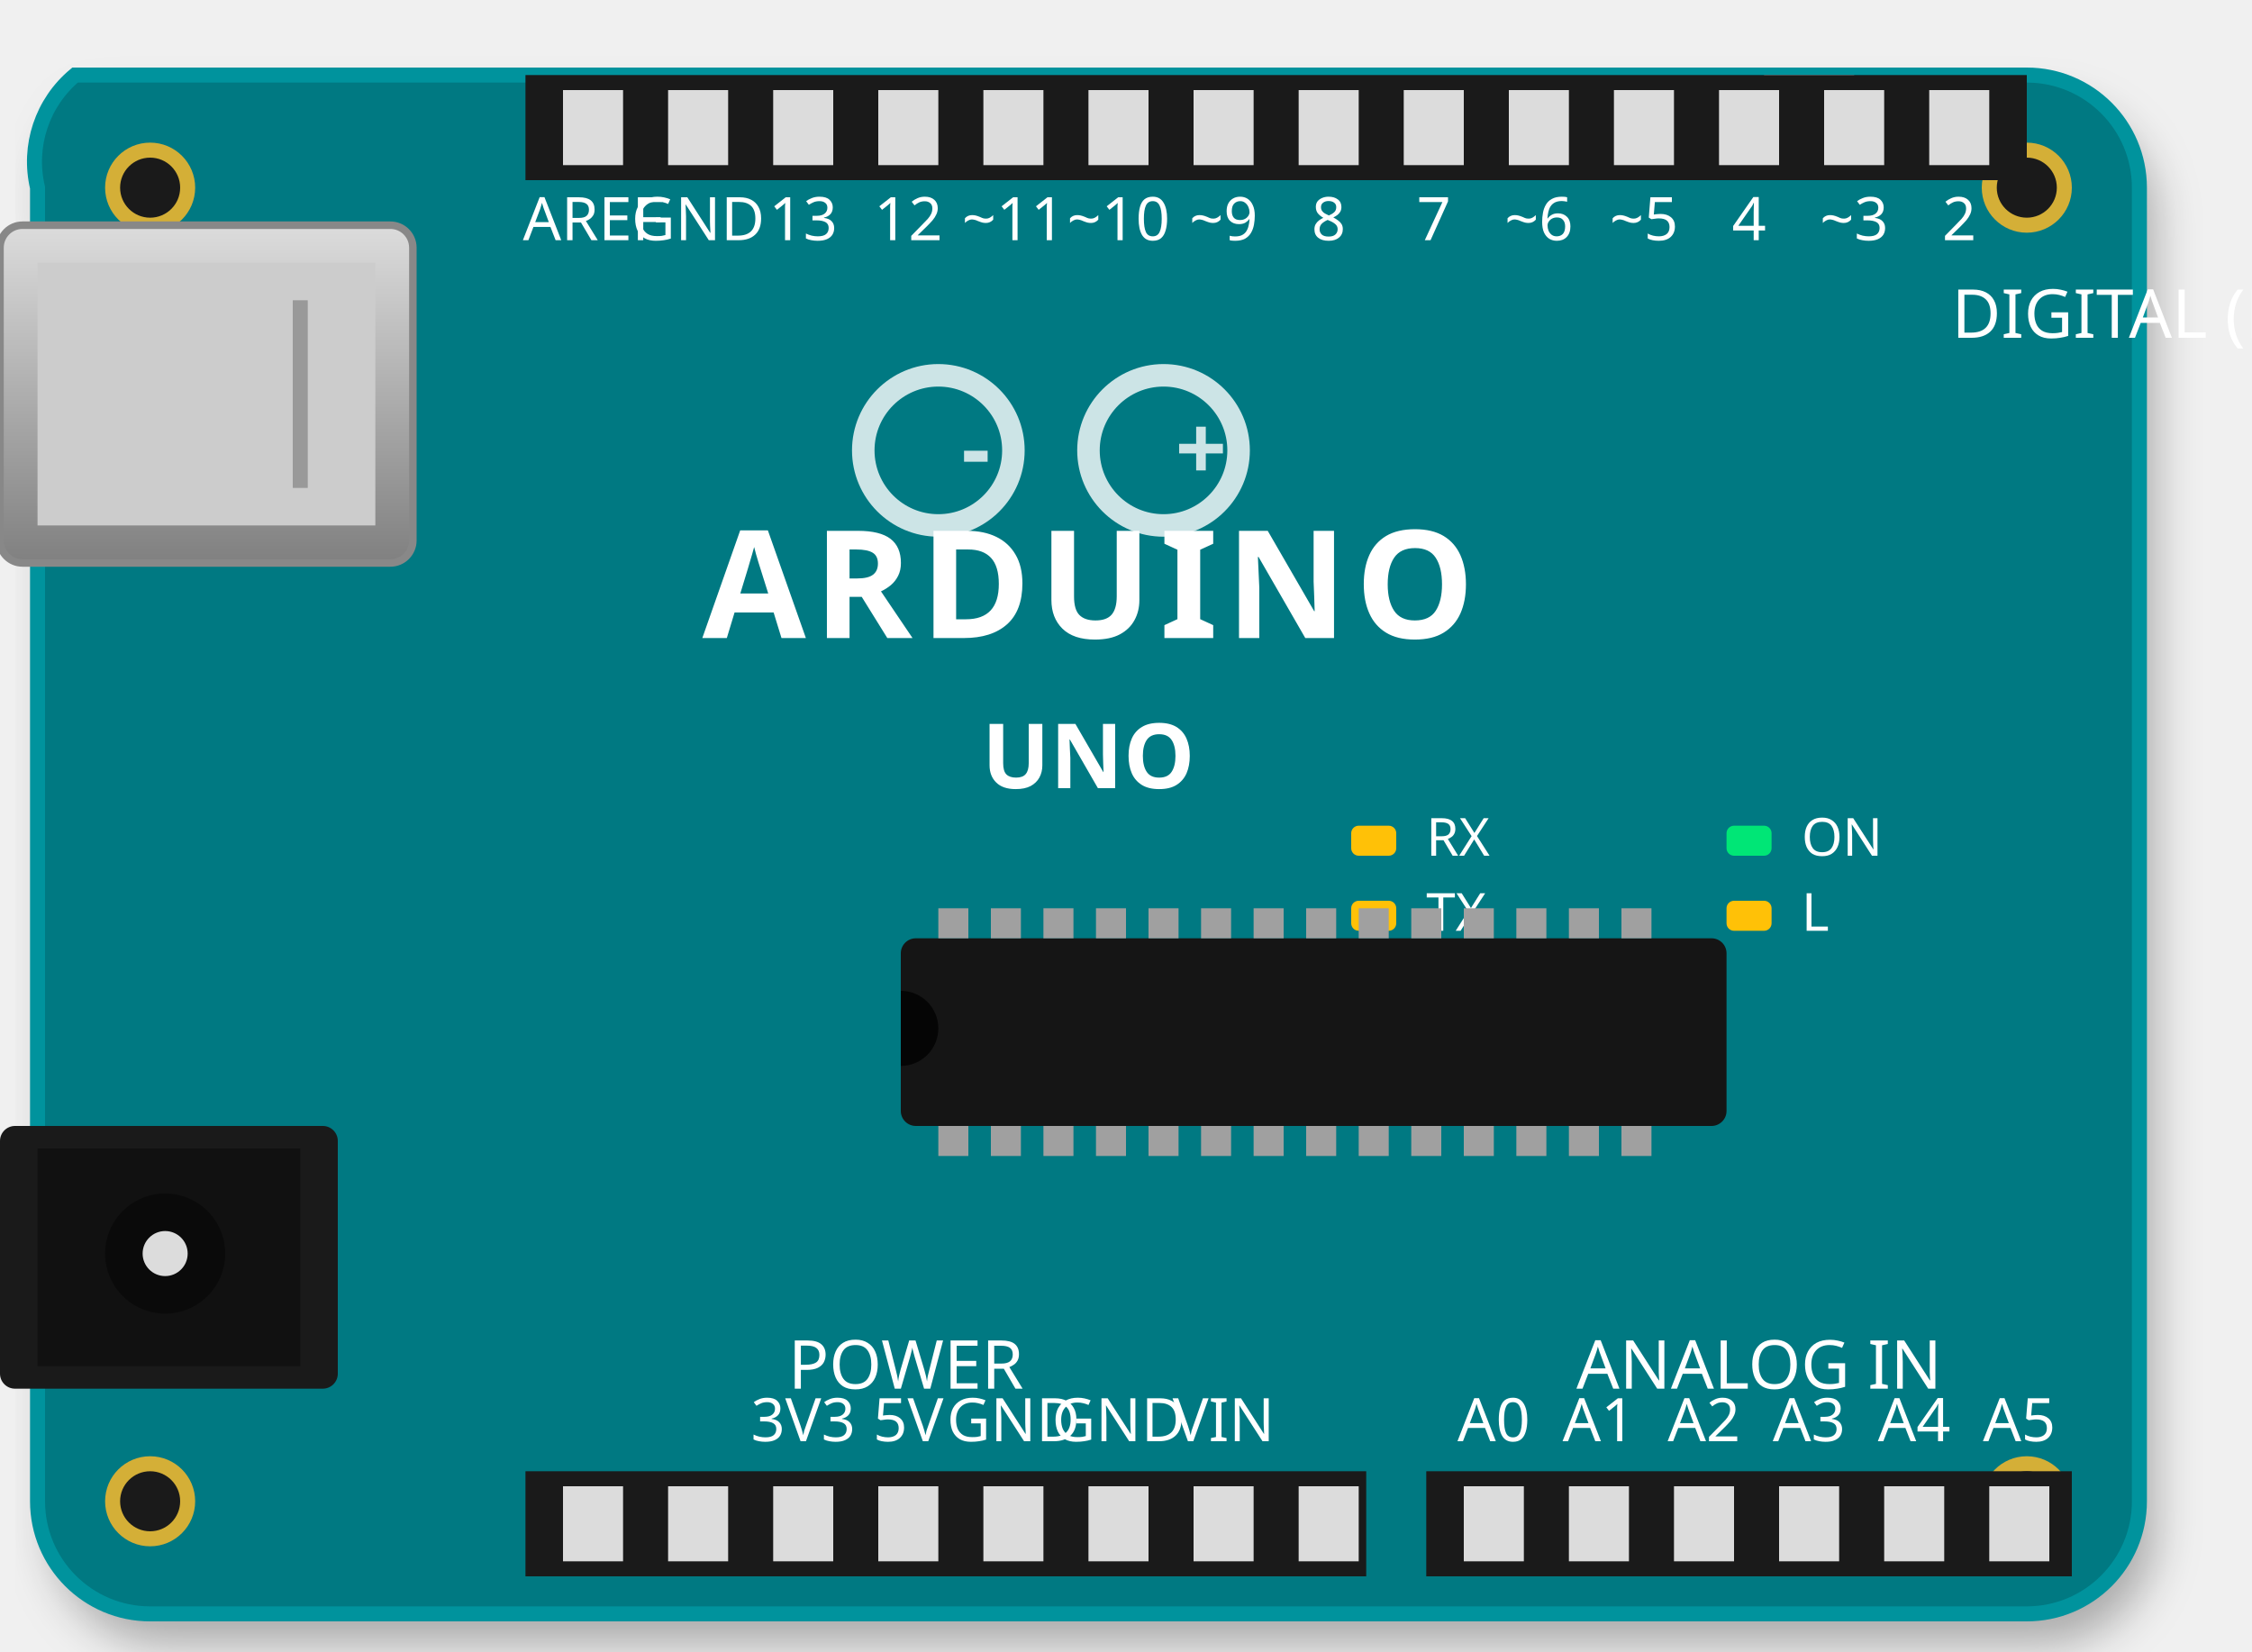
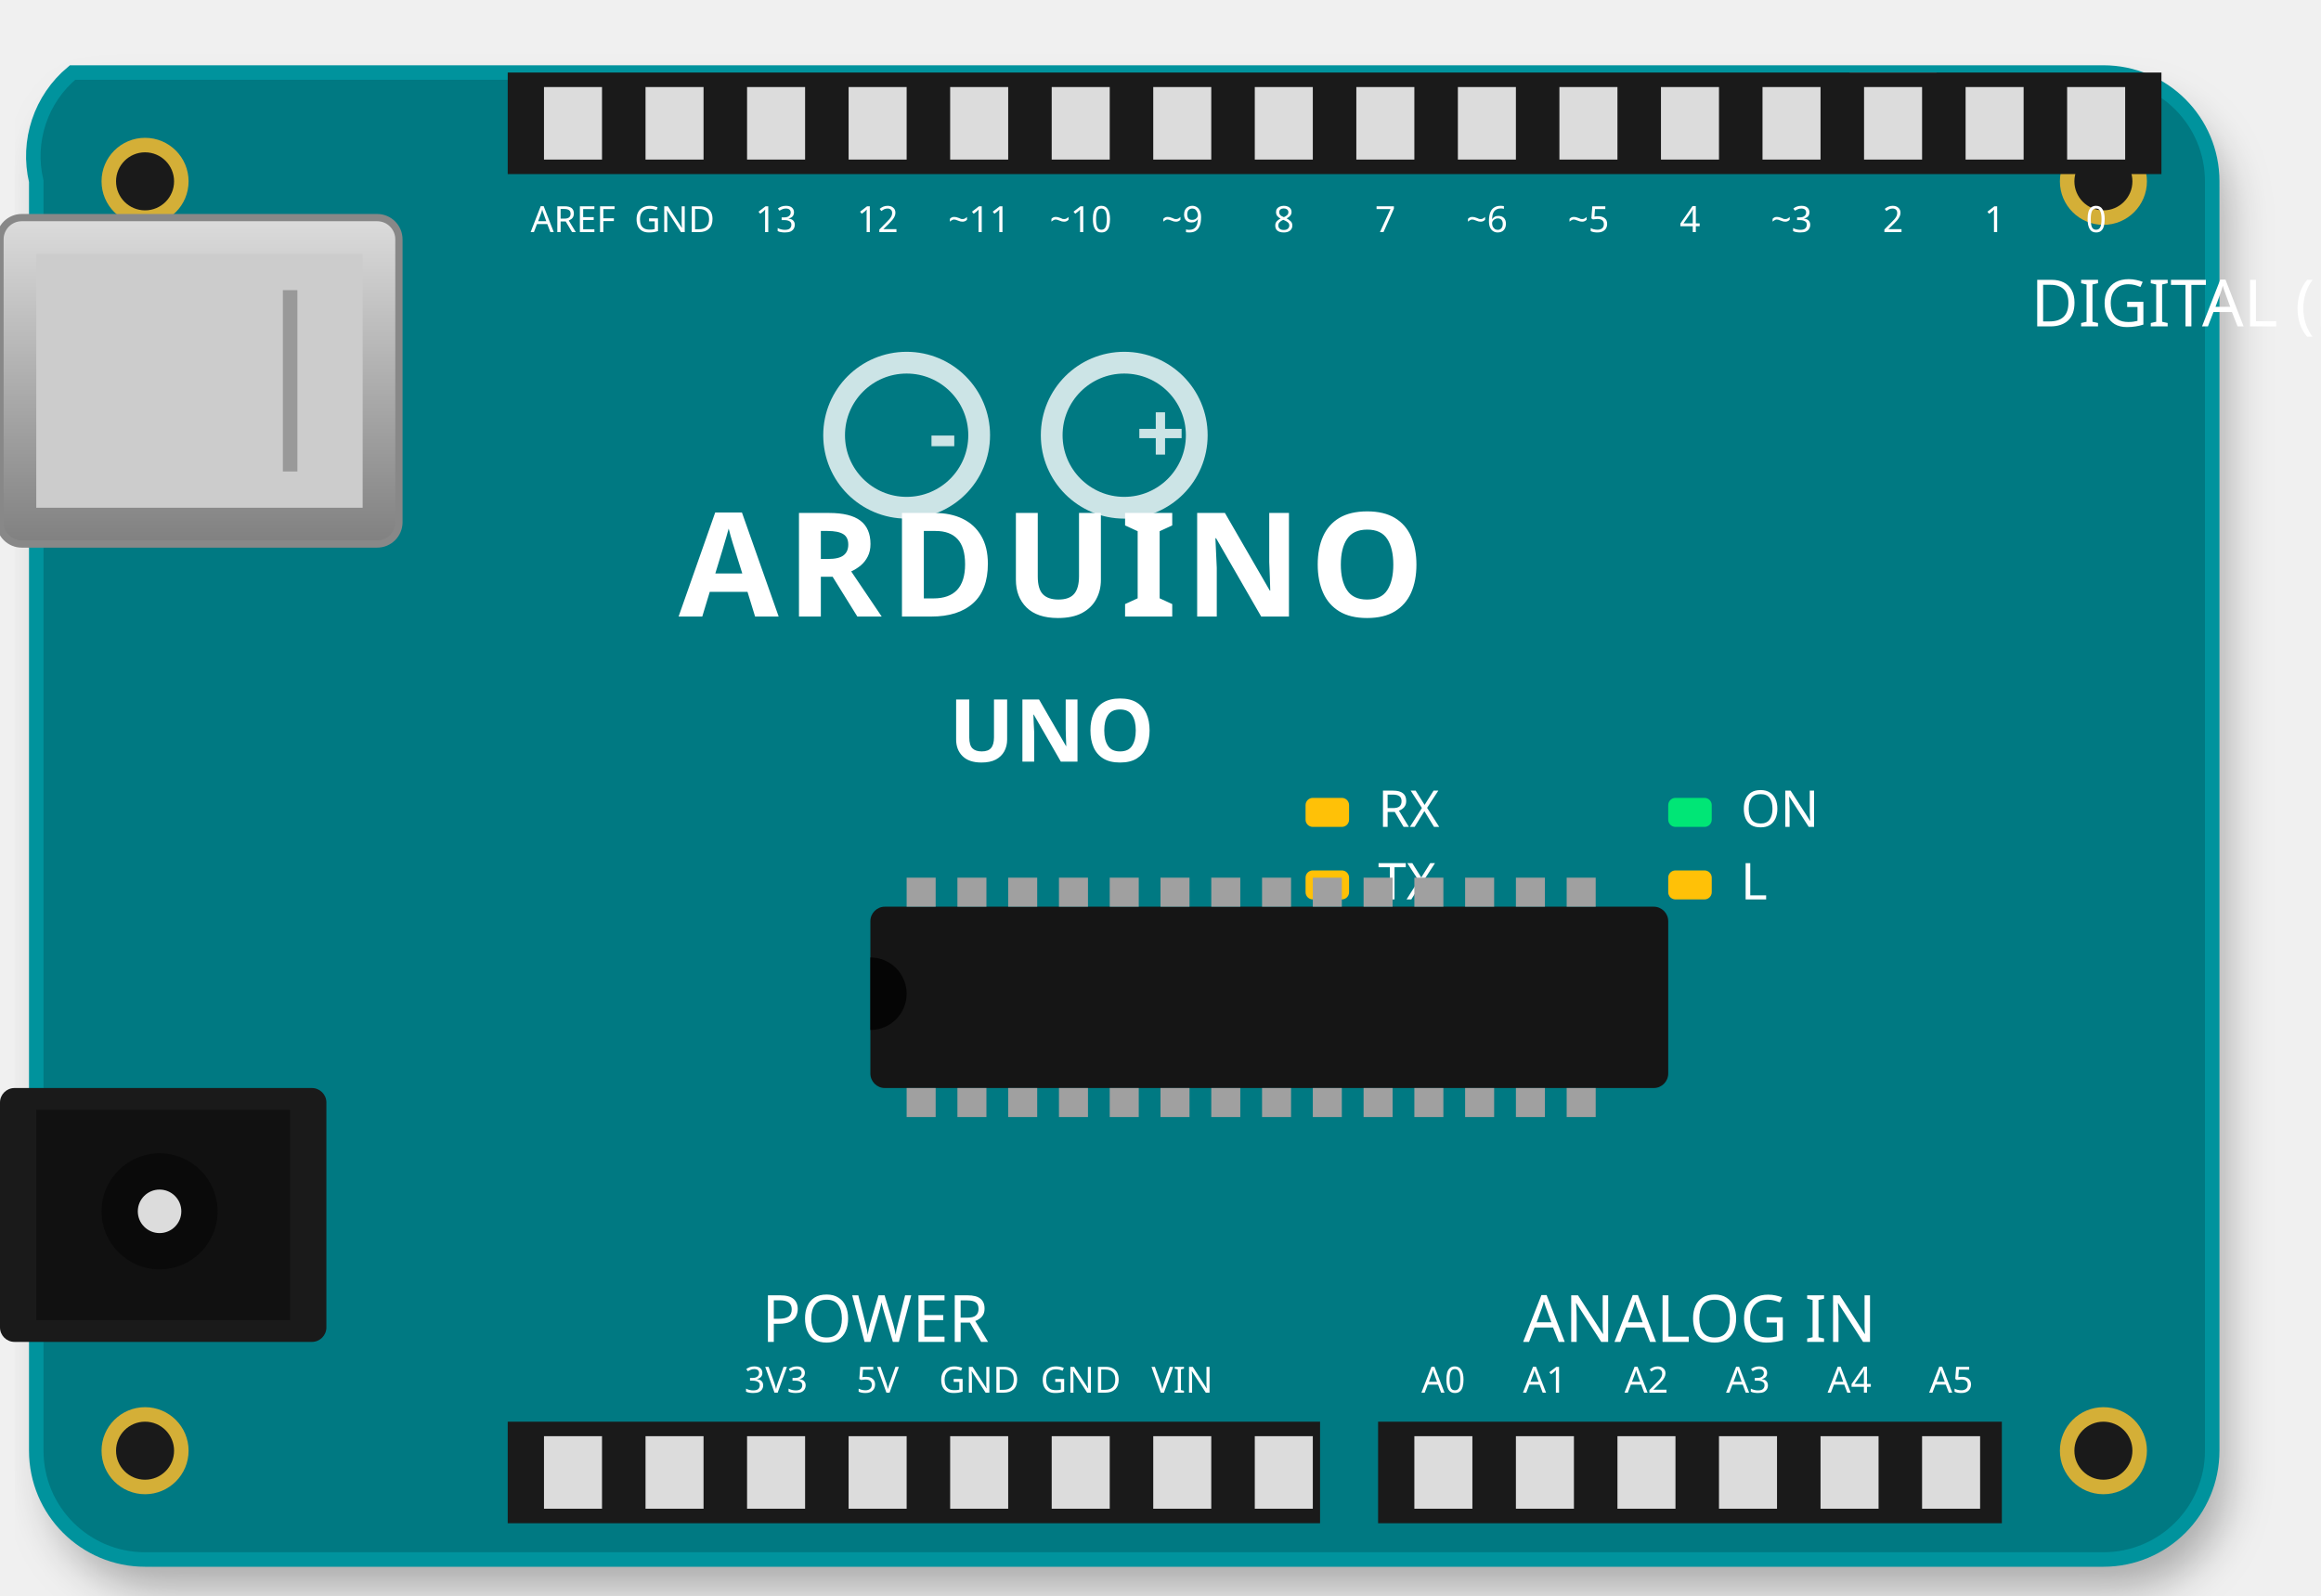
- <svg xmlns="http://www.w3.org/2000/svg" viewBox="0 0 300 220" width="300" height="220">
+ <svg xmlns="http://www.w3.org/2000/svg" viewBox="0 0 320 220" width="320" height="220">
  <defs>
    <linearGradient id="usbGrad" x1="0%" y1="0%" x2="0%" y2="100%">
      <stop offset="0%" stop-color="#DCDCDC" />
      <stop offset="100%" stop-color="#808080" />
    </linearGradient>
    <filter id="dropShadow" x="-10%" y="-10%" width="130%" height="130%">
      <feDropShadow dx="2" dy="4" stdDeviation="3" flood-color="#000000" flood-opacity="0.3" />
    </filter>
  </defs>
-   <path d="M 10 10 L 270 10 A 15 15 0 0 1 285 25 L 285 200 A 15 15 0 0 1 270 215 L 20 215 A 15 15 0 0 1 5 200 L 5 25 A 15 15 0 0 1 10 10 Z" fill="#007982" filter="url(#dropShadow)" />
-   <path d="M 10 10 L 270 10 A 15 15 0 0 1 285 25 L 285 200 A 15 15 0 0 1 270 215 L 20 215 A 15 15 0 0 1 5 200 L 5 25 A 15 15 0 0 1 10 10 Z" fill="none" stroke="#00939d" stroke-width="2" />
+   <path d="M 10 10 L 290 10 A 15 15 0 0 1 305 25 L 305 200 A 15 15 0 0 1 290 215 L 20 215 A 15 15 0 0 1 5 200 L 5 25 A 15 15 0 0 1 10 10 Z" fill="#007982" filter="url(#dropShadow)" />
+   <path d="M 10 10 L 290 10 A 15 15 0 0 1 305 25 L 305 200 A 15 15 0 0 1 290 215 L 20 215 A 15 15 0 0 1 5 200 L 5 25 A 15 15 0 0 1 10 10 Z" fill="none" stroke="#00939d" stroke-width="2" />
  <circle cx="20" cy="25" r="5" fill="#1A1A1A" stroke="#D4AF37" stroke-width="2" />
-   <circle cx="270" cy="25" r="5" fill="#1A1A1A" stroke="#D4AF37" stroke-width="2" />
-   <circle cx="270" cy="200" r="5" fill="#1A1A1A" stroke="#D4AF37" stroke-width="2" />
+   <circle cx="290" cy="25" r="5" fill="#1A1A1A" stroke="#D4AF37" stroke-width="2" />
+   <circle cx="290" cy="200" r="5" fill="#1A1A1A" stroke="#D4AF37" stroke-width="2" />
  <circle cx="20" cy="200" r="5" fill="#1A1A1A" stroke="#D4AF37" stroke-width="2" />
  <path d="M 135 60 a 10 10 0 1 1 -20 0 a 10 10 0 1 1 20 0 z m 30 0 a 10 10 0 1 1 -20 0 a 10 10 0 1 1 20 0 z" fill="none" stroke="#FFFFFF" stroke-width="3" opacity="0.8" />
  <text x="130" y="64" font-family="sans-serif" font-size="12" font-weight="bold" fill="#ffffff" text-anchor="middle" opacity="0.8">-</text>
  <text x="160" y="64" font-family="sans-serif" font-size="12" font-weight="bold" fill="#ffffff" text-anchor="middle" opacity="0.8">+</text>
  <text x="145" y="85" font-family="sans-serif" font-size="20" font-weight="bold" fill="#ffffff" text-anchor="middle" letter-spacing="1">ARDUINO</text>
  <text x="145" y="105" font-family="sans-serif" font-size="12" font-weight="bold" fill="#ffffff" text-anchor="middle">UNO</text>
-   <text x="260" y="45" font-family="sans-serif" font-size="9" fill="#ffffff">DIGITAL (PWM~)</text>
+   <text x="280" y="45" font-family="sans-serif" font-size="9" fill="#ffffff">DIGITAL (PWM~)</text>
  <text x="210" y="185" font-family="sans-serif" font-size="9" fill="#ffffff">ANALOG IN</text>
  <text x="105" y="185" font-family="sans-serif" font-size="9" fill="#ffffff">POWER</text>
  <rect x="0" y="30" width="55" height="45" fill="url(#usbGrad)" rx="3" stroke="#888" stroke-width="1" />
  <rect x="5" y="35" width="45" height="35" fill="#CCCCCC" />
  <path d="M 40 40 v 25" stroke="#999" stroke-width="2" />
  <rect x="0" y="150" width="45" height="35" fill="#1A1A1A" rx="2" />
  <rect x="5" y="153" width="35" height="29" fill="#111" />
  <circle cx="22" cy="167" r="8" fill="#0A0A0A" />
  <circle cx="22" cy="167" r="3" fill="#DCDCDC" />
-   <rect x="235" y="10" width="12" height="12" fill="#E0E0E0" />
-   <circle cx="241" cy="16" r="4" fill="#F44336" />
+   <rect x="255" y="10" width="12" height="12" fill="#E0E0E0" />
+   <circle cx="261" cy="16" r="4" fill="#F44336" />
  <rect x="180" y="110" width="6" height="4" fill="#FFC107" rx="1" />
  <text x="190" y="114" font-family="sans-serif" font-size="7" fill="#ffffff">RX</text>
  <rect x="180" y="120" width="6" height="4" fill="#FFC107" rx="1" />
  <text x="190" y="124" font-family="sans-serif" font-size="7" fill="#ffffff">TX</text>
  <rect x="230" y="110" width="6" height="4" fill="#00E676" rx="1" />
  <text x="240" y="114" font-family="sans-serif" font-size="7" fill="#ffffff">ON</text>
  <rect x="230" y="120" width="6" height="4" fill="#FFC107" rx="1" />
  <text x="240" y="124" font-family="sans-serif" font-size="7" fill="#ffffff">L</text>
  <rect x="120" y="125" width="110" height="25" fill="#151515" rx="2" />
  <path d="M 120 132 a 5 5 0 0 1 0 10" fill="#050505" />
  <g fill="#A0A0A0">
    <rect x="125" y="121" width="4" height="4" />
    <rect x="132" y="121" width="4" height="4" />
    <rect x="139" y="121" width="4" height="4" />
    <rect x="146" y="121" width="4" height="4" />
    <rect x="153" y="121" width="4" height="4" />
    <rect x="160" y="121" width="4" height="4" />
    <rect x="167" y="121" width="4" height="4" />
    <rect x="174" y="121" width="4" height="4" />
    <rect x="181" y="121" width="4" height="4" />
    <rect x="188" y="121" width="4" height="4" />
    <rect x="195" y="121" width="4" height="4" />
    <rect x="202" y="121" width="4" height="4" />
    <rect x="209" y="121" width="4" height="4" />
    <rect x="216" y="121" width="4" height="4" />
    <rect x="125" y="150" width="4" height="4" />
    <rect x="132" y="150" width="4" height="4" />
    <rect x="139" y="150" width="4" height="4" />
    <rect x="146" y="150" width="4" height="4" />
    <rect x="153" y="150" width="4" height="4" />
    <rect x="160" y="150" width="4" height="4" />
    <rect x="167" y="150" width="4" height="4" />
    <rect x="174" y="150" width="4" height="4" />
    <rect x="181" y="150" width="4" height="4" />
    <rect x="188" y="150" width="4" height="4" />
    <rect x="195" y="150" width="4" height="4" />
    <rect x="202" y="150" width="4" height="4" />
    <rect x="209" y="150" width="4" height="4" />
    <rect x="216" y="150" width="4" height="4" />
  </g>
  <g id="top-headers">
-     <rect x="70" y="10" width="200" height="14" fill="#1A1A1A" />
+     <rect x="70" y="10" width="228" height="14" fill="#1A1A1A" />
    <g fill="#DCDCDC">
      <rect x="75" y="12" width="8" height="10" />
      <rect x="89" y="12" width="8" height="10" />
      <rect x="103" y="12" width="8" height="10" />
      <rect x="117" y="12" width="8" height="10" />
      <rect x="131" y="12" width="8" height="10" />
      <rect x="145" y="12" width="8" height="10" />
      <rect x="159" y="12" width="8" height="10" />
      <rect x="173" y="12" width="8" height="10" />
      <rect x="187" y="12" width="8" height="10" />
      <rect x="201" y="12" width="8" height="10" />
      <rect x="215" y="12" width="8" height="10" />
      <rect x="229" y="12" width="8" height="10" />
      <rect x="243" y="12" width="8" height="10" />
      <rect x="257" y="12" width="8" height="10" />
+       <rect x="271" y="12" width="8" height="10" />
+       <rect x="285" y="12" width="8" height="10" />
    </g>
-     <text x="79" y="32" font-family="sans-serif" font-size="8" fill="#fff" text-anchor="middle">AREF</text>
-     <text x="93" y="32" font-family="sans-serif" font-size="8" fill="#fff" text-anchor="middle">GND</text>
-     <text x="107" y="32" font-family="sans-serif" font-size="8" fill="#fff" text-anchor="middle">13</text>
-     <text x="121" y="32" font-family="sans-serif" font-size="8" fill="#fff" text-anchor="middle">12</text>
-     <text x="135" y="32" font-family="sans-serif" font-size="8" fill="#fff" text-anchor="middle">~11</text>
-     <text x="149" y="32" font-family="sans-serif" font-size="8" fill="#fff" text-anchor="middle">~10</text>
-     <text x="163" y="32" font-family="sans-serif" font-size="8" fill="#fff" text-anchor="middle">~9</text>
-     <text x="177" y="32" font-family="sans-serif" font-size="8" fill="#fff" text-anchor="middle">8</text>
-     <text x="191" y="32" font-family="sans-serif" font-size="8" fill="#fff" text-anchor="middle">7</text>
-     <text x="205" y="32" font-family="sans-serif" font-size="8" fill="#fff" text-anchor="middle">~6</text>
-     <text x="219" y="32" font-family="sans-serif" font-size="8" fill="#fff" text-anchor="middle">~5</text>
-     <text x="233" y="32" font-family="sans-serif" font-size="8" fill="#fff" text-anchor="middle">4</text>
-     <text x="247" y="32" font-family="sans-serif" font-size="8" fill="#fff" text-anchor="middle">~3</text>
-     <text x="261" y="32" font-family="sans-serif" font-size="8" fill="#fff" text-anchor="middle">2</text>
+     <text x="79" y="32" font-family="sans-serif" font-size="5" fill="#fff" text-anchor="middle">AREF</text>
+     <text x="93" y="32" font-family="sans-serif" font-size="5" fill="#fff" text-anchor="middle">GND</text>
+     <text x="107" y="32" font-family="sans-serif" font-size="5" fill="#fff" text-anchor="middle">13</text>
+     <text x="121" y="32" font-family="sans-serif" font-size="5" fill="#fff" text-anchor="middle">12</text>
+     <text x="135" y="32" font-family="sans-serif" font-size="5" fill="#fff" text-anchor="middle">~11</text>
+     <text x="149" y="32" font-family="sans-serif" font-size="5" fill="#fff" text-anchor="middle">~10</text>
+     <text x="163" y="32" font-family="sans-serif" font-size="5" fill="#fff" text-anchor="middle">~9</text>
+     <text x="177" y="32" font-family="sans-serif" font-size="5" fill="#fff" text-anchor="middle">8</text>
+     <text x="191" y="32" font-family="sans-serif" font-size="5" fill="#fff" text-anchor="middle">7</text>
+     <text x="205" y="32" font-family="sans-serif" font-size="5" fill="#fff" text-anchor="middle">~6</text>
+     <text x="219" y="32" font-family="sans-serif" font-size="5" fill="#fff" text-anchor="middle">~5</text>
+     <text x="233" y="32" font-family="sans-serif" font-size="5" fill="#fff" text-anchor="middle">4</text>
+     <text x="247" y="32" font-family="sans-serif" font-size="5" fill="#fff" text-anchor="middle">~3</text>
+     <text x="261" y="32" font-family="sans-serif" font-size="5" fill="#fff" text-anchor="middle">2</text>
+     <text x="275" y="32" font-family="sans-serif" font-size="5" fill="#fff" text-anchor="middle">1</text>
+     <text x="289" y="32" font-family="sans-serif" font-size="5" fill="#fff" text-anchor="middle">0</text>
  </g>
  <g id="bottom-headers">
    <rect x="70" y="196" width="112" height="14" fill="#1A1A1A" />
    <g fill="#DCDCDC">
      <rect x="75" y="198" width="8" height="10" />
      <rect x="89" y="198" width="8" height="10" />
      <rect x="103" y="198" width="8" height="10" />
      <rect x="117" y="198" width="8" height="10" />
      <rect x="131" y="198" width="8" height="10" />
      <rect x="145" y="198" width="8" height="10" />
      <rect x="159" y="198" width="8" height="10" />
      <rect x="173" y="198" width="8" height="10" />
    </g>
-     <text x="107" y="192" font-family="sans-serif" font-size="8" fill="#fff" text-anchor="middle">3V3</text>
-     <text x="121" y="192" font-family="sans-serif" font-size="8" fill="#fff" text-anchor="middle">5V</text>
-     <text x="135" y="192" font-family="sans-serif" font-size="8" fill="#fff" text-anchor="middle">GND</text>
-     <text x="149" y="192" font-family="sans-serif" font-size="8" fill="#fff" text-anchor="middle">GND</text>
-     <text x="163" y="192" font-family="sans-serif" font-size="8" fill="#fff" text-anchor="middle">VIN</text>
+     <text x="107" y="192" font-family="sans-serif" font-size="5" fill="#fff" text-anchor="middle">3V3</text>
+     <text x="121" y="192" font-family="sans-serif" font-size="5" fill="#fff" text-anchor="middle">5V</text>
+     <text x="135" y="192" font-family="sans-serif" font-size="5" fill="#fff" text-anchor="middle">GND</text>
+     <text x="149" y="192" font-family="sans-serif" font-size="5" fill="#fff" text-anchor="middle">GND</text>
+     <text x="163" y="192" font-family="sans-serif" font-size="5" fill="#fff" text-anchor="middle">VIN</text>
    <rect x="190" y="196" width="86" height="14" fill="#1A1A1A" />
    <g fill="#DCDCDC">
      <rect x="195" y="198" width="8" height="10" />
      <rect x="209" y="198" width="8" height="10" />
      <rect x="223" y="198" width="8" height="10" />
      <rect x="237" y="198" width="8" height="10" />
      <rect x="251" y="198" width="8" height="10" />
      <rect x="265" y="198" width="8" height="10" />
    </g>
-     <text x="199" y="192" font-family="sans-serif" font-size="8" fill="#fff" text-anchor="middle">A0</text>
-     <text x="213" y="192" font-family="sans-serif" font-size="8" fill="#fff" text-anchor="middle">A1</text>
-     <text x="227" y="192" font-family="sans-serif" font-size="8" fill="#fff" text-anchor="middle">A2</text>
-     <text x="241" y="192" font-family="sans-serif" font-size="8" fill="#fff" text-anchor="middle">A3</text>
-     <text x="255" y="192" font-family="sans-serif" font-size="8" fill="#fff" text-anchor="middle">A4</text>
-     <text x="269" y="192" font-family="sans-serif" font-size="8" fill="#fff" text-anchor="middle">A5</text>
+     <text x="199" y="192" font-family="sans-serif" font-size="5" fill="#fff" text-anchor="middle">A0</text>
+     <text x="213" y="192" font-family="sans-serif" font-size="5" fill="#fff" text-anchor="middle">A1</text>
+     <text x="227" y="192" font-family="sans-serif" font-size="5" fill="#fff" text-anchor="middle">A2</text>
+     <text x="241" y="192" font-family="sans-serif" font-size="5" fill="#fff" text-anchor="middle">A3</text>
+     <text x="255" y="192" font-family="sans-serif" font-size="5" fill="#fff" text-anchor="middle">A4</text>
+     <text x="269" y="192" font-family="sans-serif" font-size="5" fill="#fff" text-anchor="middle">A5</text>
  </g>
</svg>
